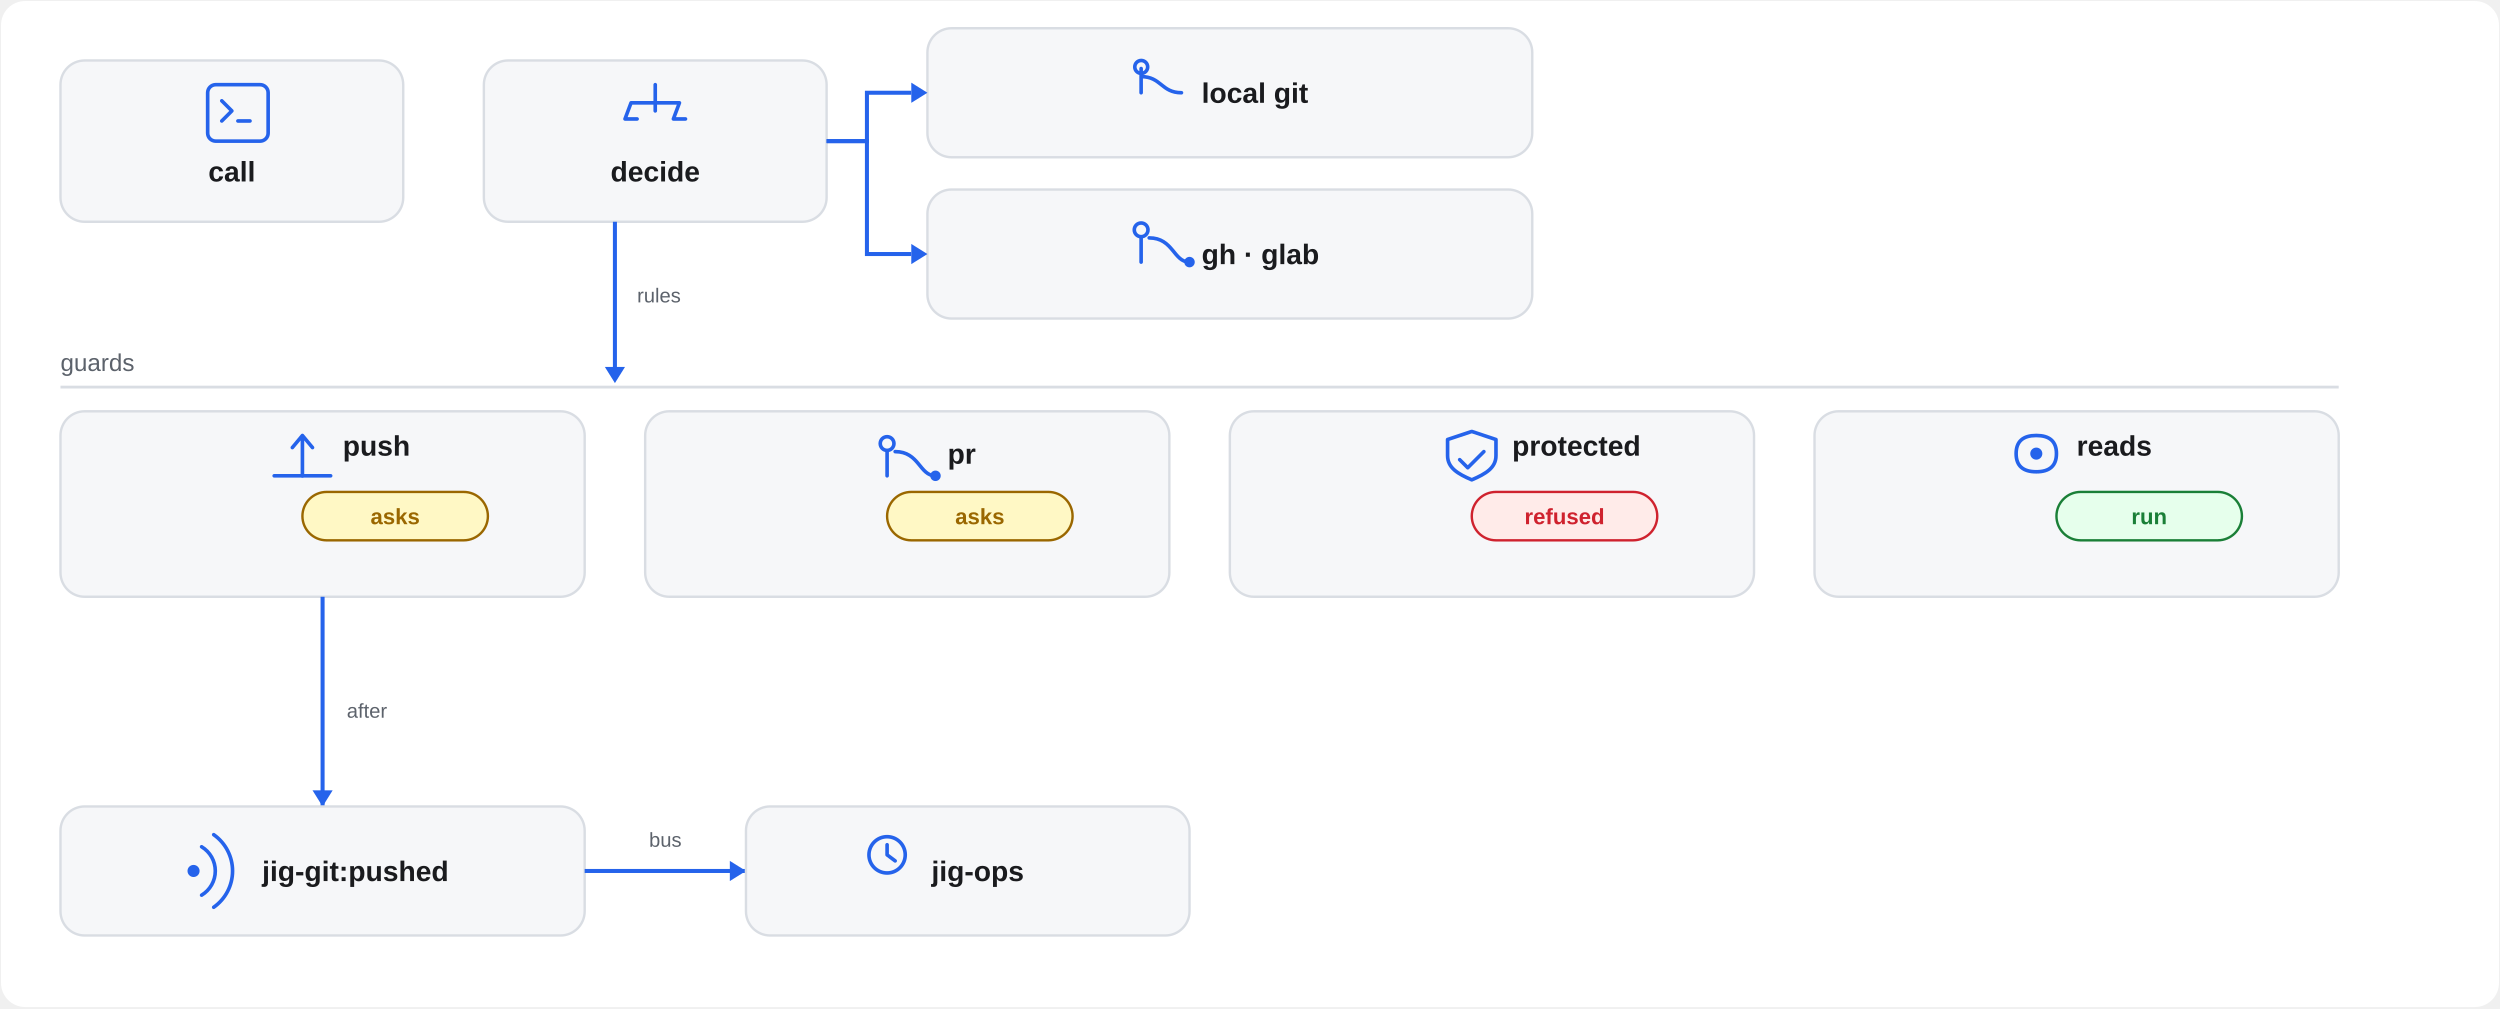
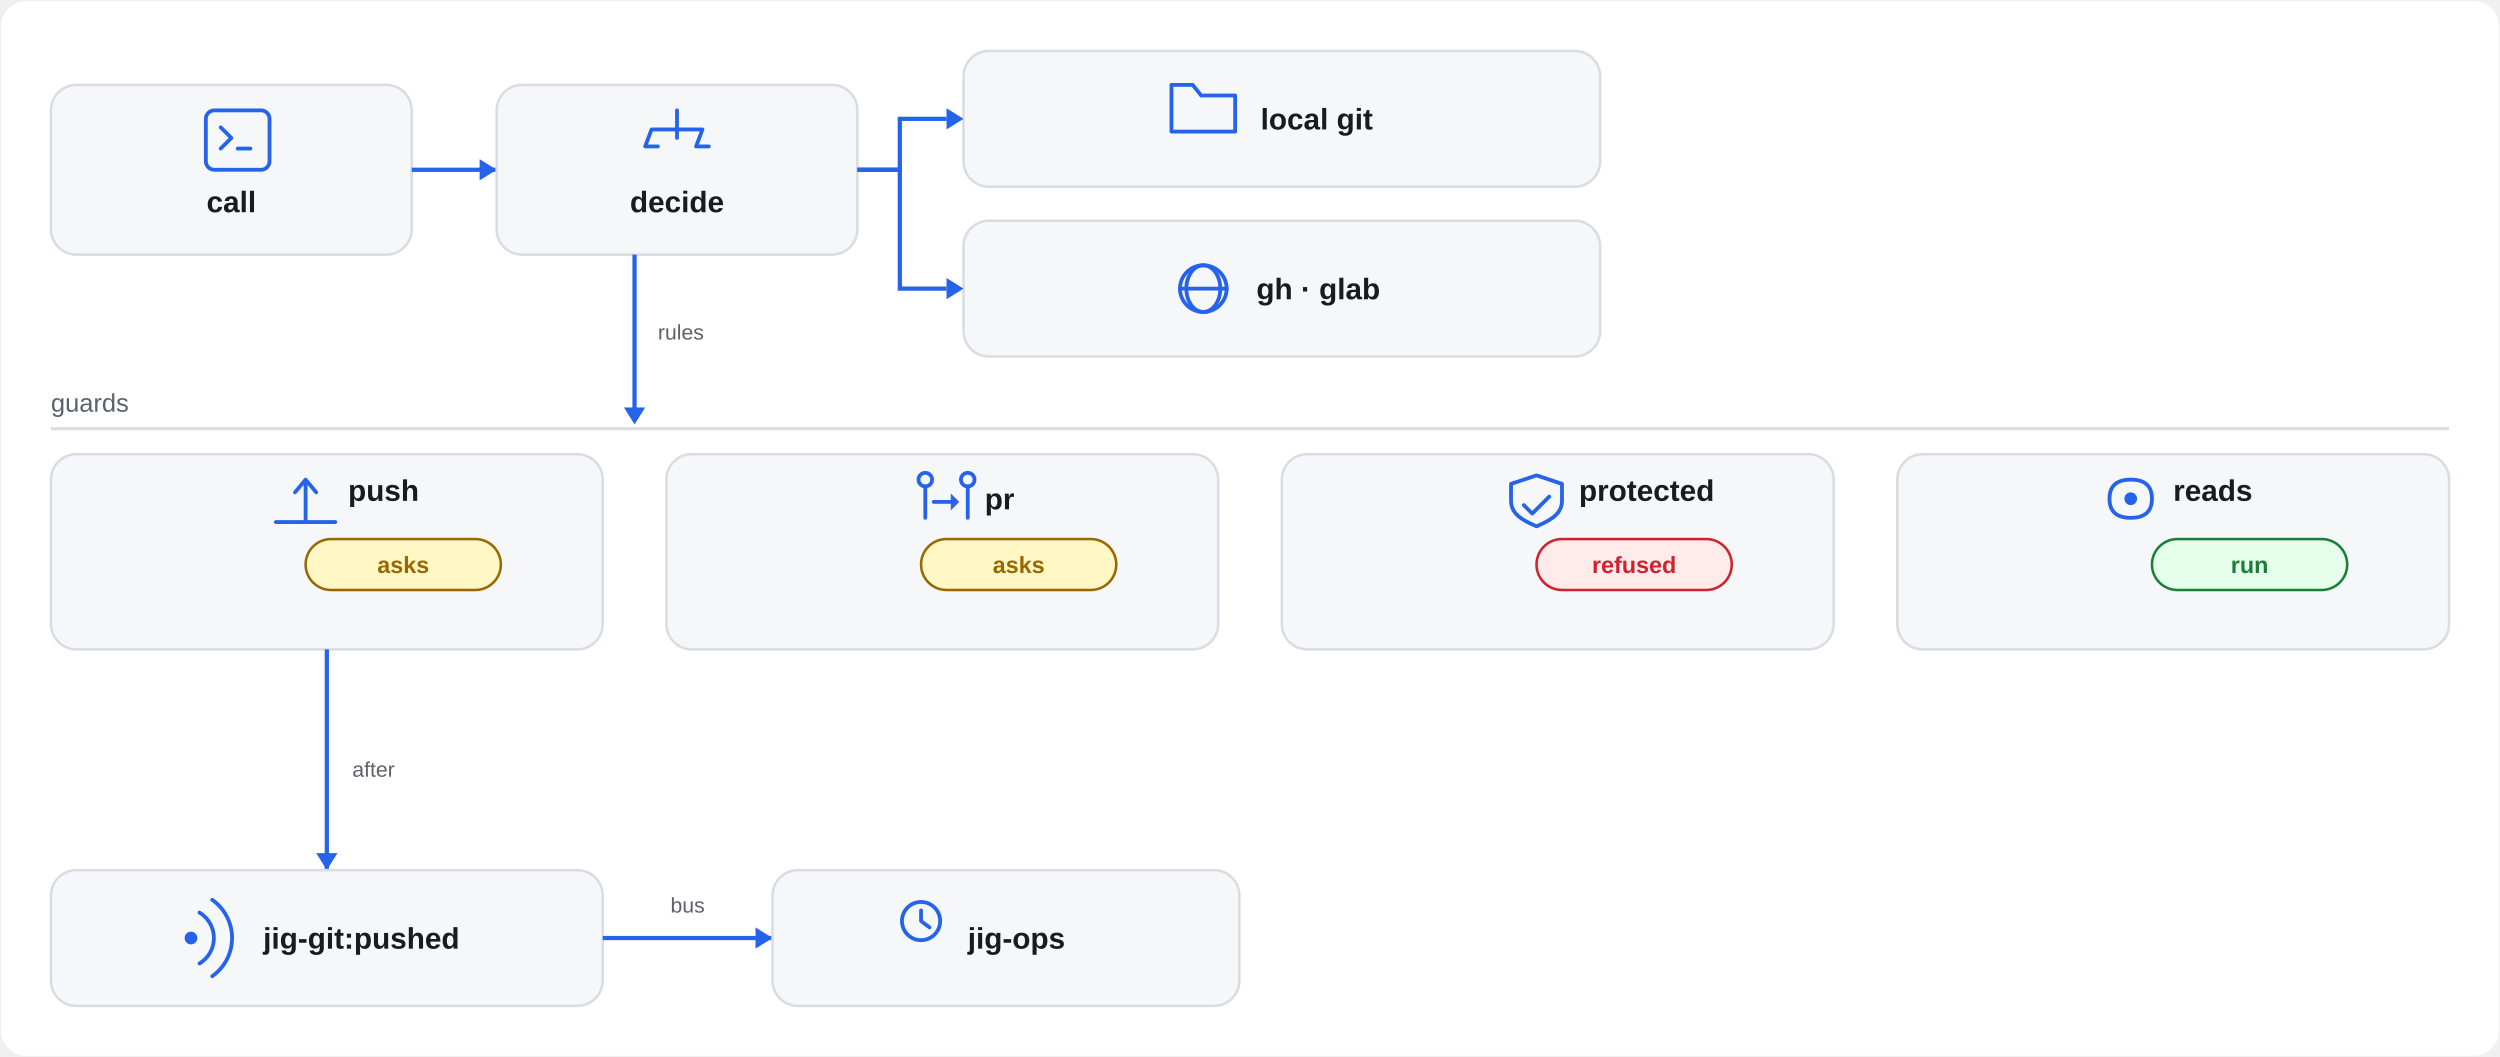
- <svg xmlns="http://www.w3.org/2000/svg" width="1240" height="500" viewBox="0 0 1240 500" role="img" aria-label="How a jig-git call is decided and run. The agent calls git, pr or release; jig-core decides each action by its environment and effect. Reads and local writes run, and writes to GitHub or GitLab ask you. Local actions run through git with no shell and hooks off; GitHub actions run through gh and GitLab actions through glab. The guarded steps are parallel: a push asks and lists its commits, pull request writes ask on a review screen, a protected branch refuses a direct, force or destructive change, and reads run at once. After a push lands and after a pull request is created, the plugin publishes jig-git:pushed on Pi's event bus, and jig-ops starts a CI watch." font-family="IBM Plex Sans, Segoe UI, Arial, sans-serif">
+ <svg xmlns="http://www.w3.org/2000/svg" width="1178" height="498" viewBox="6 -10 1178 498" role="img" aria-label="How a jig-git call is decided and run. The agent calls git, pr or release; jig-core decides each action by its environment and effect. Reads and local writes run, and writes to GitHub or GitLab ask you. Local actions run through git with no shell and hooks off; GitHub actions run through gh and GitLab actions through glab. The guarded steps are parallel: a push asks and lists its commits, pull request writes ask on a review screen, a protected branch refuses a direct, force or destructive change, and reads run at once. After a push lands and after a pull request is created, the plugin publishes jig-git:pushed on Pi's event bus, and jig-ops starts a CI watch." font-family="IBM Plex Sans, Segoe UI, Arial, sans-serif">
  <style>
    .bg { fill: #ffffff; }
    .node { fill: #f6f7f9; stroke: #d9dde3; stroke-width: 1.2; }
    .label { fill: #1a1b1e; font-size: 14px; font-weight: 700; }
    .muted { fill: #5c626b; font-size: 12px; }
    .edge { fill: #5c626b; font-size: 10px; }
    .accent { fill: none; stroke: #2563eb; stroke-width: 1.8; stroke-linecap: round; stroke-linejoin: round; }
    .dot { fill: #2563eb; }
    .path { fill: none; stroke: #2563eb; stroke-width: 2; }
    .rail { fill: none; stroke: #d9dde3; stroke-width: 1.4; }
    .arrowhead { fill: #2563eb; }
    .chip-ok { fill: #e6ffec; stroke: #1a7f37; stroke-width: 1.2; }
    .chip-ok-text { fill: #1a7f37; font-size: 11px; font-weight: 700; }
    .chip-warn { fill: #fff8c5; stroke: #9a6700; stroke-width: 1.2; }
    .chip-warn-text { fill: #9a6700; font-size: 11px; font-weight: 700; }
    .chip-no { fill: #ffebe9; stroke: #cf222e; stroke-width: 1.2; }
    .chip-no-text { fill: #cf222e; font-size: 11px; font-weight: 700; }
    @media (prefers-color-scheme: dark) {
      .bg { fill: #111113; }
      .node { fill: #18181b; stroke: #2c2c31; }
      .label { fill: #e7e7ea; }
      .muted { fill: #9a9aa2; }
      .edge { fill: #9a9aa2; }
      .accent { stroke: #7aa2f7; }
      .dot { fill: #7aa2f7; }
      .path { stroke: #7aa2f7; }
      .rail { stroke: #2c2c31; }
      .arrowhead { fill: #7aa2f7; }
      .chip-ok { fill: #14251a; stroke: #6ccb8a; }
      .chip-ok-text { fill: #6ccb8a; }
      .chip-warn { fill: #2a2410; stroke: #d4a72c; }
      .chip-warn-text { fill: #d4a72c; }
      .chip-no { fill: #2a1618; stroke: #ff7b72; }
      .chip-no-text { fill: #ff7b72; }
    }
  </style>
-   <rect class="bg" x="0.5" y="0.5" width="1239" height="499" rx="12" />
+   <rect class="bg" x="6.5" y="-9.5" width="1177" height="497" rx="12" />
  <rect class="node" x="30" y="30" width="170" height="80" rx="12" />
  <path class="accent" d="M107 42 h22 a4 4 0 0 1 4 4 v20 a4 4 0 0 1 -4 4 h-22 a4 4 0 0 1 -4 -4 v-20 a4 4 0 0 1 4 -4 z" />
  <path class="accent" d="M110 50 l5 5 -5 5 M118 60 h6" />
  <text class="label" x="115" y="90" text-anchor="middle">call</text>
+   <path class="path" d="M200 70 H240" />
+   <path id="gitflow55-arrow-decide" class="arrowhead" d="M232 65 L240 70 L232 75 z" />
  <rect class="node" x="240" y="30" width="170" height="80" rx="12" />
  <path class="accent" d="M325 42 v13 M313 51 H337 M313 51 l-3 8 h6 M337 51 l-3 8 h6" />
  <text class="label" x="325" y="90" text-anchor="middle">decide</text>
  <rect class="node" x="460" y="14" width="300" height="64" rx="12" />
-   <path class="accent" d="M566 30 a3.2 3.2 0 1 0 0.1 0 M566 34 V46 M566 38 C576 38 576 46 586 46" />
-   <text class="label" x="596" y="51">local git</text>
+   <path class="accent" d="M558 30 H568 L572 35 H588 V52 H558 Z" />
+   <text class="label" x="600" y="51">local git</text>
  <path id="gitflow55-arrow-local" class="arrowhead" d="M452 41 L460 46 L452 51 z" />
  <rect class="node" x="460" y="94" width="300" height="64" rx="12" />
-   <circle class="accent" cx="566" cy="114" r="3.4" />
-   <path class="accent" d="M566 118 V130 M570 118 C582 118 582 130 590 130" />
-   <circle class="dot" cx="590" cy="130" r="2.6" />
-   <text class="label" x="596" y="131">gh · glab</text>
+   <circle class="accent" cx="573" cy="126" r="11" />
+   <path class="accent" d="M562 126 H584 M573 115 a8 11 0 0 1 0 22 a8 11 0 0 1 0 -22" />
+   <text class="label" x="598" y="131">gh · glab</text>
  <path id="gitflow55-arrow-forge" class="arrowhead" d="M452 121 L460 126 L452 131 z" />
  <path class="path" d="M410 70 H430 V46 H452" />
  <path class="path" d="M410 70 H430 V126 H452" />
  <text class="muted" x="30" y="184">guards</text>
  <path class="rail" d="M30 192 H1160" />
  <rect class="node" x="30" y="204" width="260" height="92" rx="12" />
  <path class="accent" d="M150 236 V216 M145 222 l5 -6 5 6" />
  <path class="accent" d="M136 236 h28" />
  <text class="label" x="170" y="226">push</text>
  <rect class="chip-warn" x="150" y="244" width="92" height="24" rx="12" />
  <text class="chip-warn-text" x="196" y="260" text-anchor="middle">asks</text>
  <rect class="node" x="320" y="204" width="260" height="92" rx="12" />
-   <circle class="accent" cx="440" cy="220" r="3.4" />
-   <path class="accent" d="M440 224 V236 M444 224 C456 224 456 236 464 236" />
-   <circle class="dot" cx="464" cy="236" r="2.6" />
+   <circle class="accent" cx="442" cy="216" r="3.2" />
+   <path class="accent" d="M442 219.2 V234 M462 219.2 V234" />
+   <circle class="accent" cx="462" cy="216" r="3.2" />
+   <path class="accent" d="M446 226.5 H456" />
+   <path class="dot" d="M454 222.5 L458 226.5 L454 230.5 z" />
  <text class="label" x="470" y="230">pr</text>
  <rect class="chip-warn" x="440" y="244" width="92" height="24" rx="12" />
  <text class="chip-warn-text" x="486" y="260" text-anchor="middle">asks</text>
  <rect class="node" x="610" y="204" width="260" height="92" rx="12" />
  <path class="accent" d="M730 214 l12 4 v8 c0 6 -5 9 -12 12 c-7 -3 -12 -6 -12 -12 v-8 z" />
  <path class="accent" d="M724 228 l4 4 8 -8" />
  <text class="label" x="750" y="226">protected</text>
  <rect class="chip-no" x="730" y="244" width="92" height="24" rx="12" />
  <text class="chip-no-text" x="776" y="260" text-anchor="middle">refused</text>
  <rect class="node" x="900" y="204" width="260" height="92" rx="12" />
  <path class="accent" d="M1010 216 q10 0 10 9 q0 9 -10 9 q-10 0 -10 -9 q0 -9 10 -9 z" />
  <circle class="dot" cx="1010" cy="225" r="3" />
  <text class="label" x="1030" y="226">reads</text>
  <rect class="chip-ok" x="1020" y="244" width="92" height="24" rx="12" />
  <text class="chip-ok-text" x="1066" y="260" text-anchor="middle">run</text>
  <path class="path" d="M305 110 V188" />
  <path id="gitflow55-arrow-guards" class="arrowhead" d="M300 182 L305 190 L310 182 z" />
  <text class="edge" x="316" y="150">rules</text>
  <path class="path" d="M160 296 V400" />
  <path id="gitflow55-arrow-event" class="arrowhead" d="M155 392 L160 400 L165 392 z" />
  <text class="edge" x="172" y="356">after</text>
  <rect class="node" x="30" y="400" width="260" height="64" rx="12" />
  <path class="accent" d="M100 420 a14 14 0 0 1 0 24 M106 414 a22 22 0 0 1 0 36" />
  <circle class="dot" cx="96" cy="432" r="3" />
  <text class="label" x="130" y="437">jig-git:pushed</text>
  <path class="path" d="M290 432 H370" />
  <path id="gitflow55-arrow-ops" class="arrowhead" d="M362 427 L370 432 L362 437 z" />
  <text class="edge" x="330" y="420" text-anchor="middle">bus</text>
  <rect class="node" x="370" y="400" width="220" height="64" rx="12" />
  <circle class="accent" cx="440" cy="424" r="9" />
  <path class="accent" d="M440 419 v5 l4 3" />
  <text class="label" x="462" y="437">jig-ops</text>
</svg>
